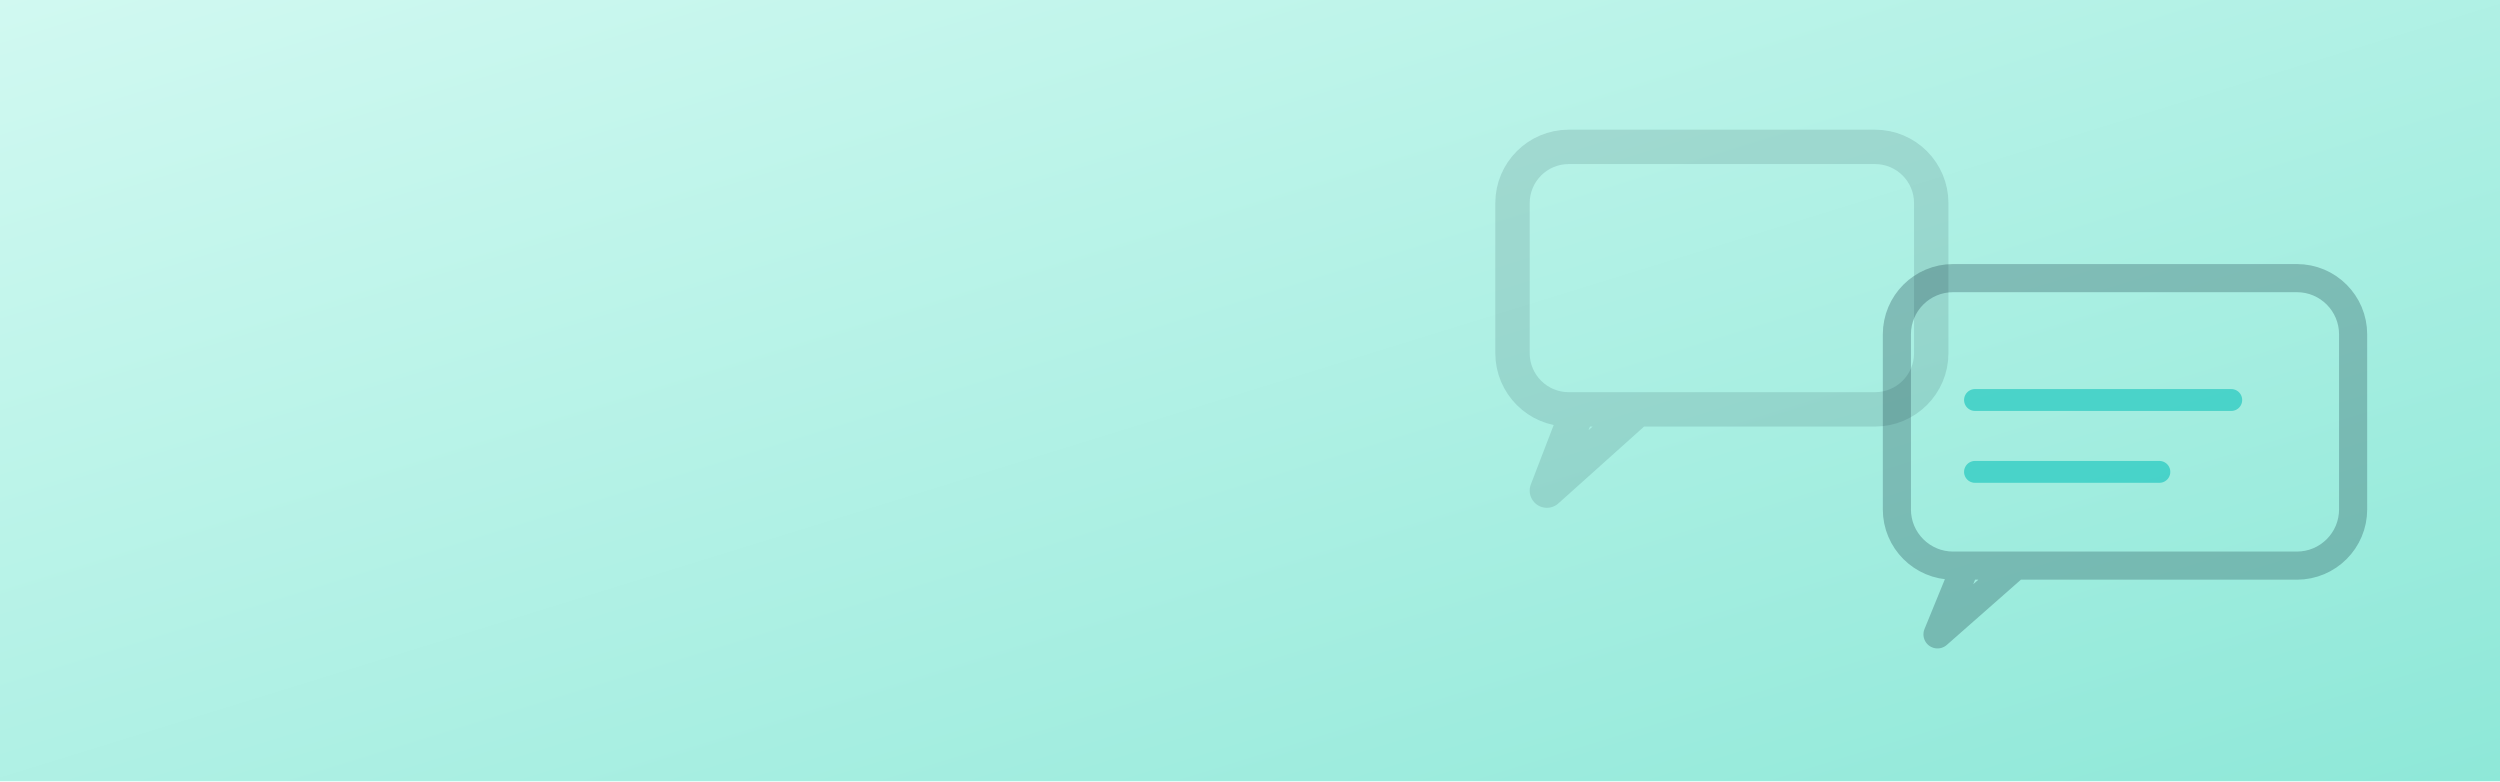
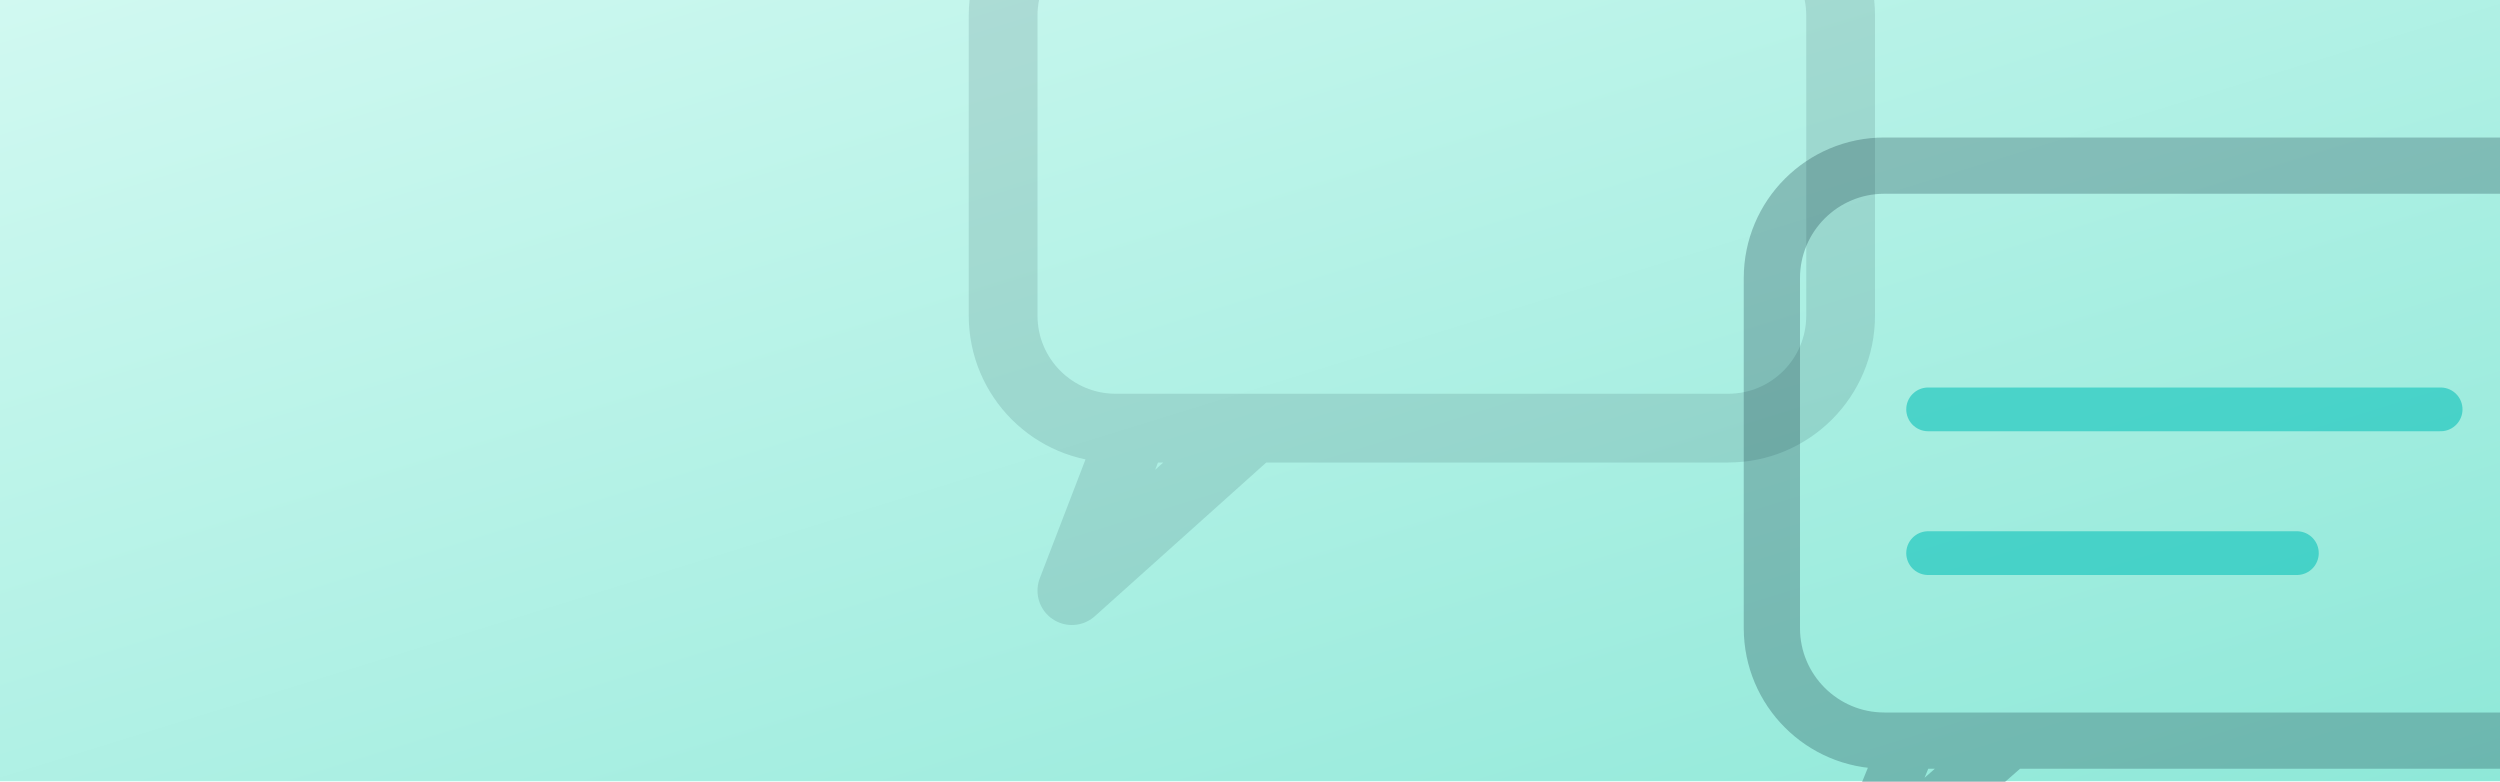
<svg xmlns="http://www.w3.org/2000/svg" viewBox="0 0 1600 500" width="1600" height="500" role="presentation" aria-hidden="true">
  <defs>
    <linearGradient id="lo-hero-sky" x1="0" y1="0" x2="1" y2="1">
      <stop offset="0" stop-color="#d1f9f1" />
      <stop offset="1" stop-color="#8ee8d8" />
    </linearGradient>
  </defs>
  <rect width="1600" height="500" fill="url(#lo-hero-sky)" />
-   <g fill="none" stroke="#133844" stroke-linecap="round" stroke-linejoin="round">
-     <g opacity="0.14" stroke-width="22">
-       <path d="M1004 262h196a36 36 0 0 0 36-36v-96a36 36 0 0 0-36-36h-196a36 36 0 0 0-36 36v96a36 36 0 0 0 36 36h6l-20 52 58-52" />
+   <g transform="translate(1180 250) scale(2) translate(-1237 -250)">
+     <g fill="none" stroke="#133844" stroke-linecap="round" stroke-linejoin="round">
+       <g opacity="0.14" stroke-width="22">
+         <path d="M1004 262h196a36 36 0 0 0 36-36v-96a36 36 0 0 0-36-36h-196a36 36 0 0 0-36 36v96a36 36 0 0 0 36 36h6l-20 52 58-52" />
+       </g>
+       <g opacity="0.28" stroke-width="18">
+         <path d="M1250 362h220a36 36 0 0 0 36-36v-112a36 36 0 0 0-36-36h-220a36 36 0 0 0-36 36v112a36 36 0 0 0 36 36h8l-18 44 50-44" />
+       </g>
    </g>
-     <g opacity="0.28" stroke-width="18">
-       <path d="M1250 362h220a36 36 0 0 0 36-36v-112a36 36 0 0 0-36-36h-220a36 36 0 0 0-36 36v112a36 36 0 0 0 36 36h8l-18 44 50-44" />
+     <g stroke="#00bdb6" stroke-linecap="round" stroke-width="14" opacity="0.55">
+       <path d="M1264 256h164" />
+       <path d="M1264 302h118" />
    </g>
  </g>
-   <g stroke="#00bdb6" stroke-linecap="round" stroke-width="14" opacity="0.55">
-     <path d="M1264 256h164" />
-     <path d="M1264 302h118" />
-   </g>
</svg>
